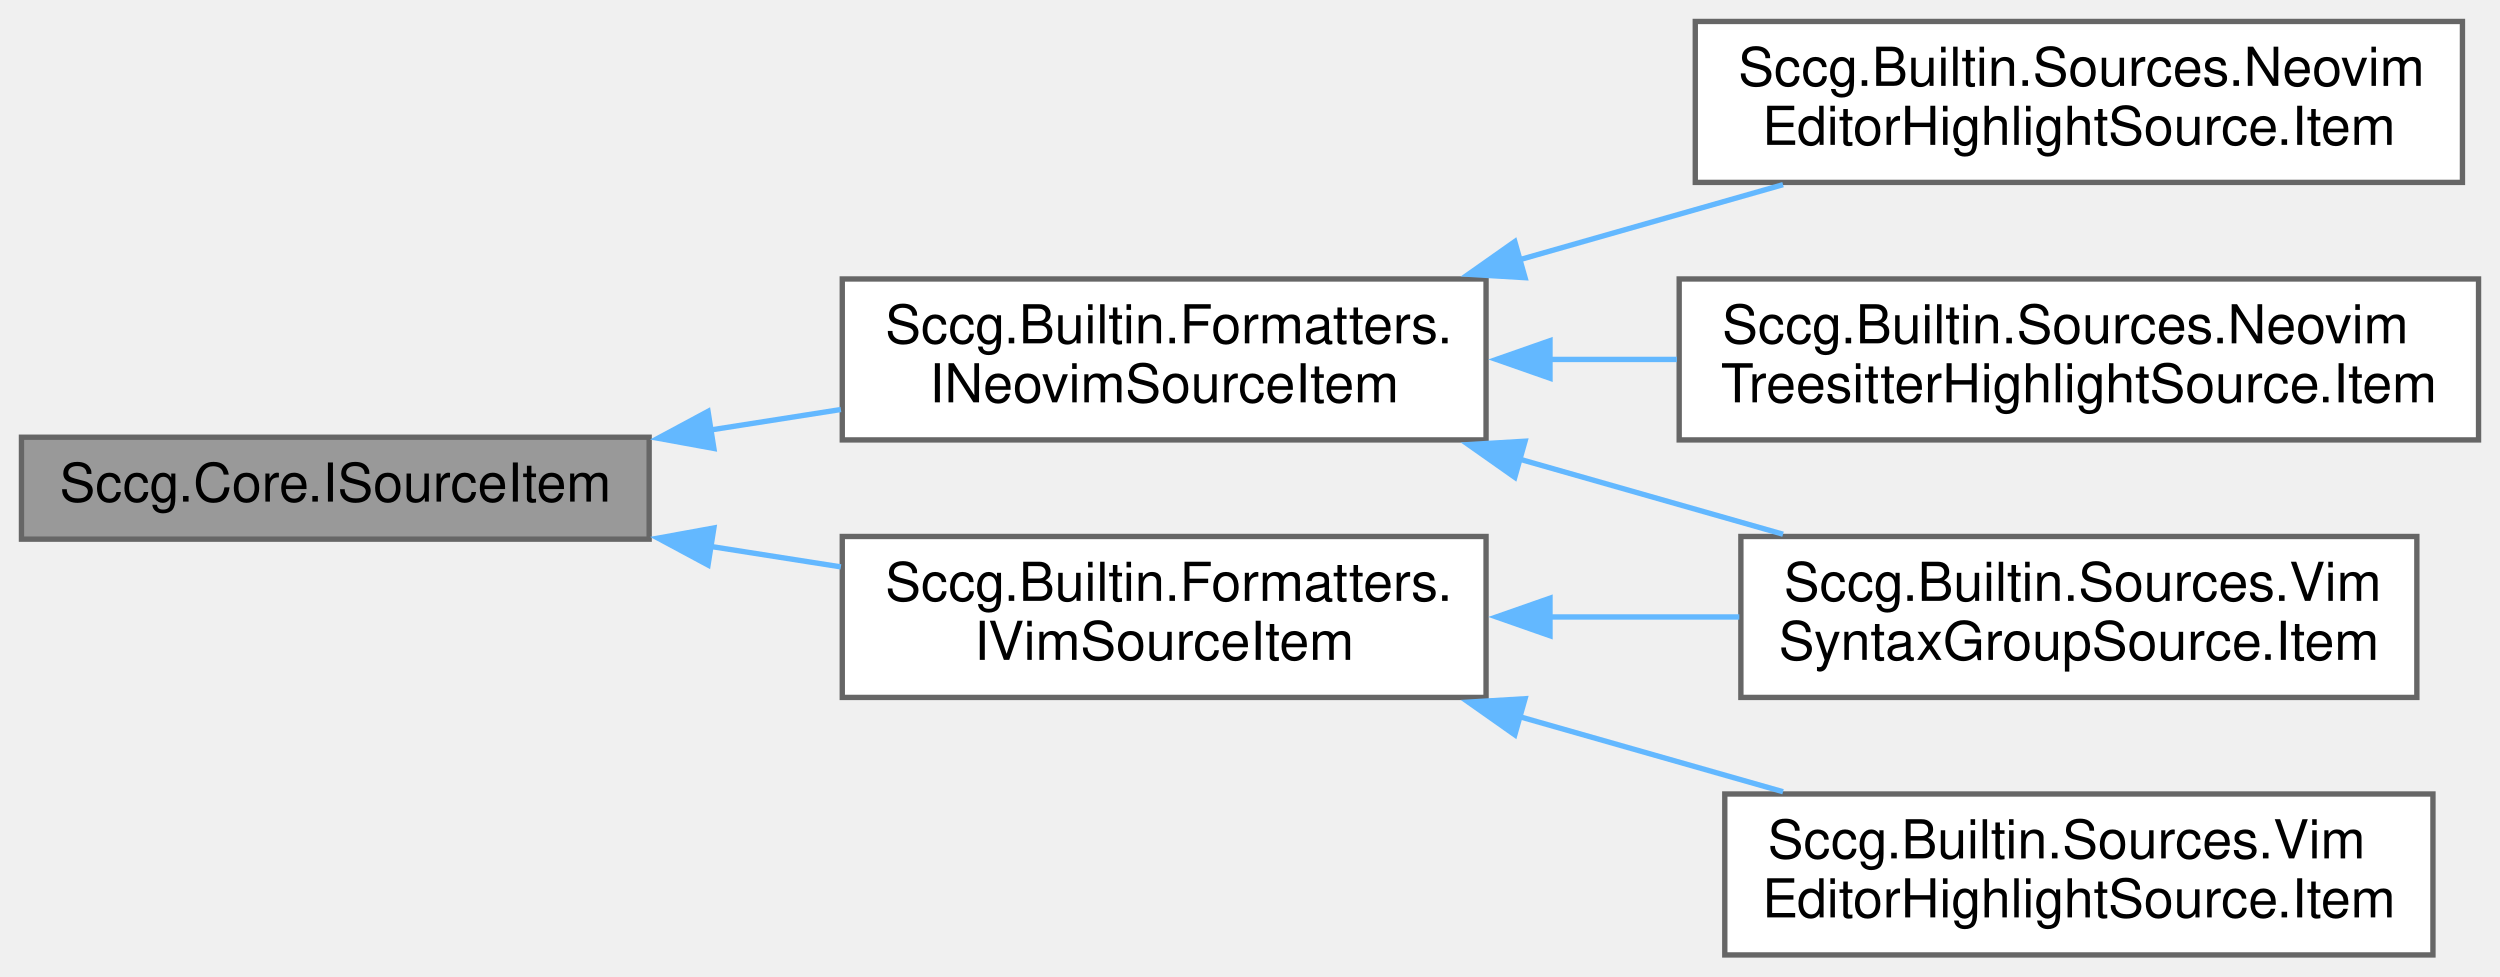
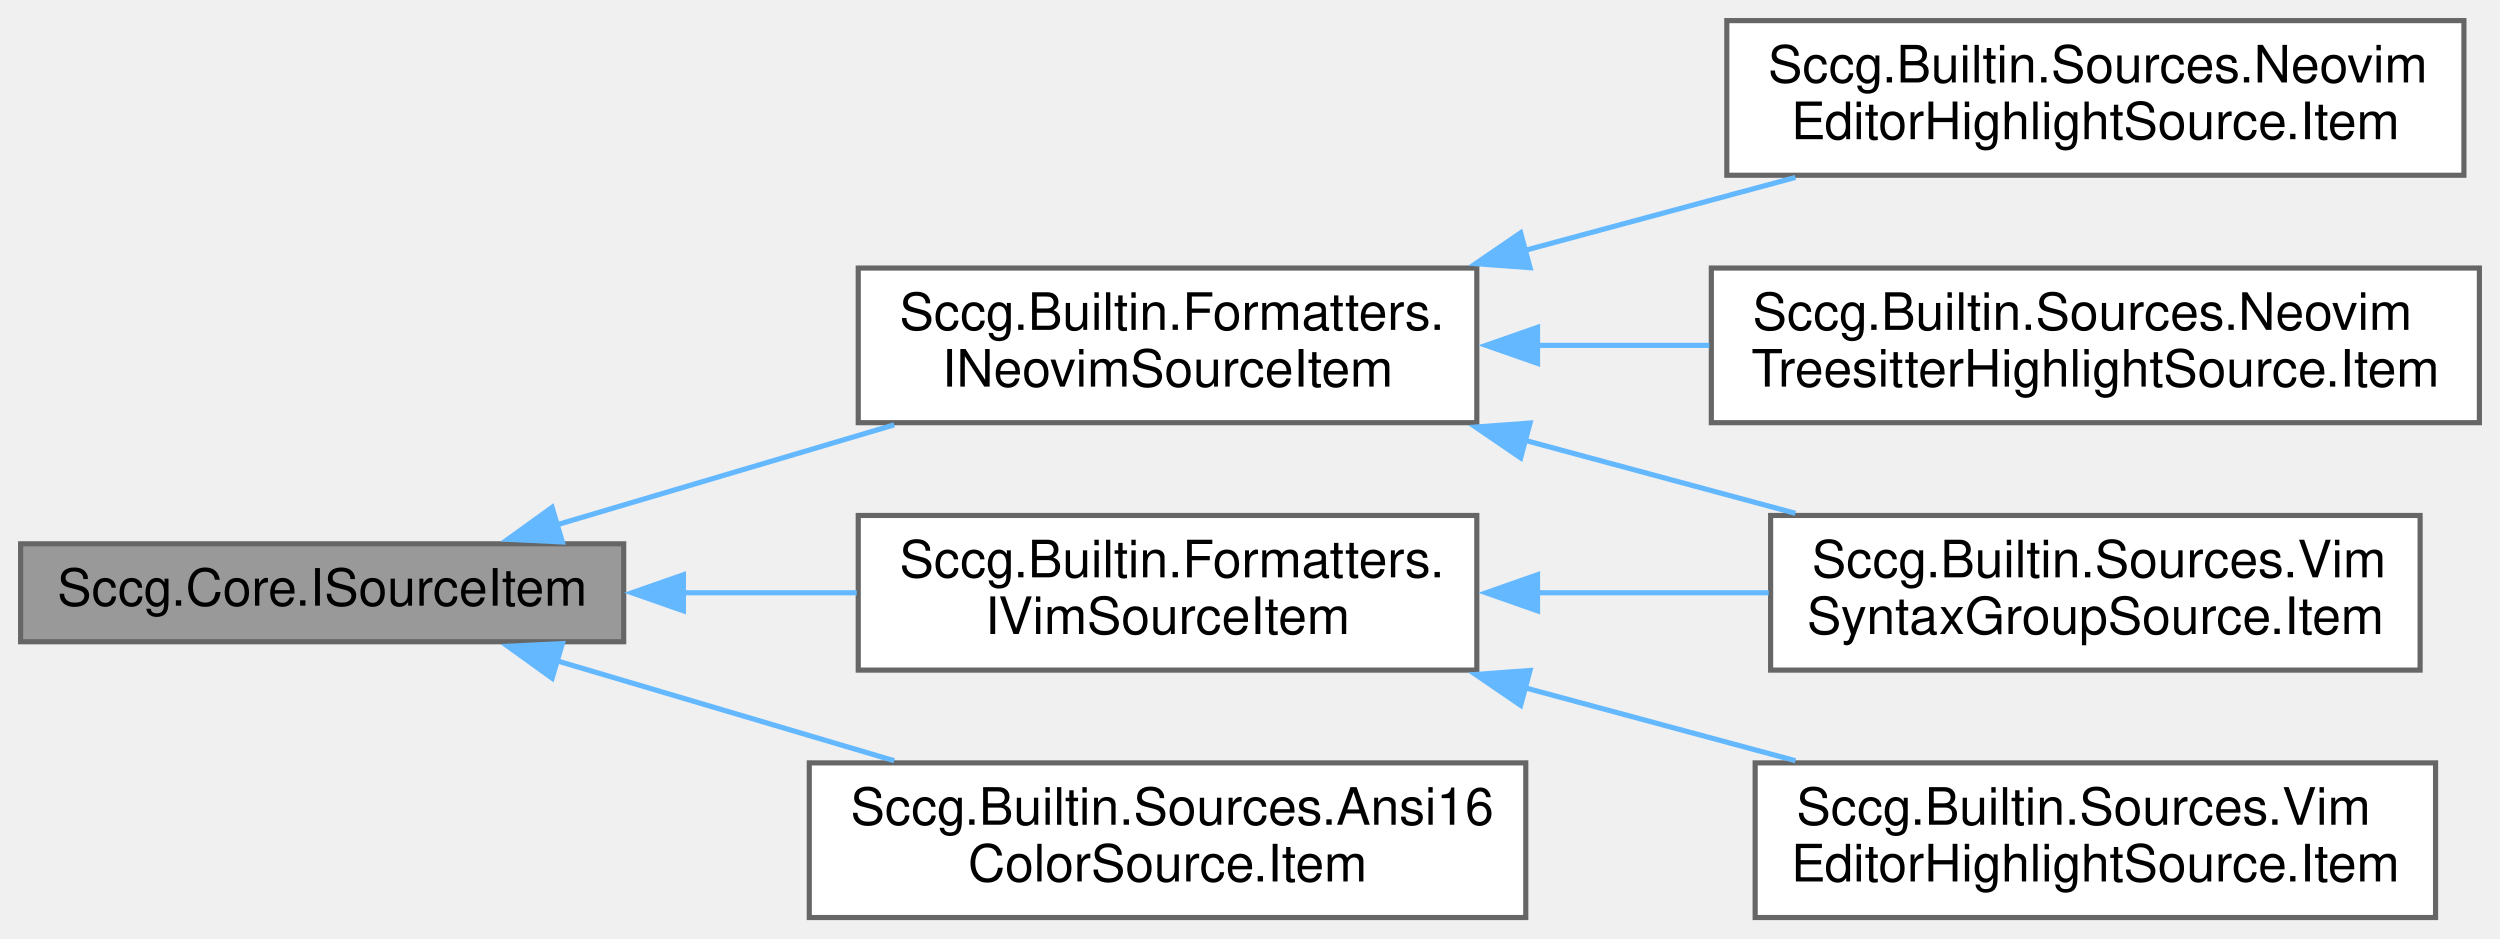
- <svg xmlns="http://www.w3.org/2000/svg" xmlns:xlink="http://www.w3.org/1999/xlink" width="466pt" height="182pt" viewBox="0.00 0.00 466.00 182.00">
+ <svg xmlns="http://www.w3.org/2000/svg" xmlns:xlink="http://www.w3.org/1999/xlink" width="485pt" height="182pt" viewBox="0.00 0.00 485.00 182.00">
  <g id="graph0" class="graph" transform="scale(1 1) rotate(0) translate(4 178)">
    <g id="node1" class="node">
      <g id="a_node1">
        <a xlink:title=" ">
-           <polygon fill="#999999" stroke="#666666" points="117,-96.5 0,-96.5 0,-77.5 117,-77.5 117,-96.5" />
-           <text text-anchor="middle" x="58.5" y="-84.5" font-family="Helvetica,sans-Serif" font-size="10.00">Sccg.Core.ISourceItem</text>
+           <polygon fill="#999999" stroke="#666666" points="117,-72.5 0,-72.5 0,-53.5 117,-53.5 117,-72.5" />
+           <text text-anchor="middle" x="58.5" y="-60.5" font-family="Helvetica,sans-Serif" font-size="10.00">Sccg.Core.ISourceItem</text>
        </a>
      </g>
    </g>
    <g id="node2" class="node">
      <g id="a_node2">
        <a xlink:href="interfaceSccg_1_1Builtin_1_1Formatters_1_1INeovimSourceItem.html" target="_top" xlink:title=" ">
-           <polygon fill="white" stroke="#666666" points="273,-126 153,-126 153,-96 273,-96 273,-126" />
-           <text text-anchor="start" x="161" y="-114" font-family="Helvetica,sans-Serif" font-size="10.00">Sccg.Builtin.Formatters.</text>
-           <text text-anchor="middle" x="213" y="-103" font-family="Helvetica,sans-Serif" font-size="10.00">INeovimSourceItem</text>
+           <polygon fill="white" stroke="#666666" points="282.5,-126 162.5,-126 162.5,-96 282.5,-96 282.5,-126" />
+           <text text-anchor="start" x="170.5" y="-114" font-family="Helvetica,sans-Serif" font-size="10.00">Sccg.Builtin.Formatters.</text>
+           <text text-anchor="middle" x="222.5" y="-103" font-family="Helvetica,sans-Serif" font-size="10.00">INeovimSourceItem</text>
        </a>
      </g>
    </g>
    <g id="edge1" class="edge">
-       <path fill="none" stroke="#63b8ff" d="M128.49,-97.86C136.59,-99.13 144.79,-100.42 152.74,-101.67" />
-       <polygon fill="#63b8ff" stroke="#63b8ff" points="129.07,-94.41 118.65,-96.31 127.98,-101.32 129.07,-94.41" />
+       <path fill="none" stroke="#63b8ff" d="M103.89,-76.15C124.18,-82.16 148.34,-89.32 169.47,-95.58" />
+       <polygon fill="#63b8ff" stroke="#63b8ff" points="105.1,-72.86 94.52,-73.38 103.11,-79.57 105.1,-72.86" />
    </g>
    <g id="node6" class="node">
      <g id="a_node6">
        <a xlink:href="interfaceSccg_1_1Builtin_1_1Formatters_1_1IVimSourceItem.html" target="_top" xlink:title=" ">
-           <polygon fill="white" stroke="#666666" points="273,-78 153,-78 153,-48 273,-48 273,-78" />
-           <text text-anchor="start" x="161" y="-66" font-family="Helvetica,sans-Serif" font-size="10.00">Sccg.Builtin.Formatters.</text>
-           <text text-anchor="middle" x="213" y="-55" font-family="Helvetica,sans-Serif" font-size="10.00">IVimSourceItem</text>
+           <polygon fill="white" stroke="#666666" points="282.5,-78 162.5,-78 162.5,-48 282.5,-48 282.5,-78" />
+           <text text-anchor="start" x="170.5" y="-66" font-family="Helvetica,sans-Serif" font-size="10.00">Sccg.Builtin.Formatters.</text>
+           <text text-anchor="middle" x="222.5" y="-55" font-family="Helvetica,sans-Serif" font-size="10.00">IVimSourceItem</text>
        </a>
      </g>
    </g>
    <g id="edge5" class="edge">
-       <path fill="none" stroke="#63b8ff" d="M128.49,-76.14C136.59,-74.87 144.79,-73.58 152.74,-72.33" />
-       <polygon fill="#63b8ff" stroke="#63b8ff" points="127.98,-72.68 118.65,-77.69 129.07,-79.59 127.98,-72.68" />
+       <path fill="none" stroke="#63b8ff" d="M128.58,-63C139.77,-63 151.27,-63 162.2,-63" />
+       <polygon fill="#63b8ff" stroke="#63b8ff" points="128.58,-59.5 118.58,-63 128.58,-66.5 128.58,-59.5" />
+     </g>
+     <g id="node8" class="node">
+       <g id="a_node8">
+         <a xlink:href="classSccg_1_1Builtin_1_1Sources_1_1Ansi16ColorSource_1_1Item.html" target="_top" xlink:title=" ">
+           <polygon fill="white" stroke="#666666" points="292,-30 153,-30 153,0 292,0 292,-30" />
+           <text text-anchor="start" x="161" y="-18" font-family="Helvetica,sans-Serif" font-size="10.00">Sccg.Builtin.Sources.Ansi16</text>
+           <text text-anchor="middle" x="222.5" y="-7" font-family="Helvetica,sans-Serif" font-size="10.00">ColorSource.Item</text>
+         </a>
+       </g>
+     </g>
+     <g id="edge8" class="edge">
+       <path fill="none" stroke="#63b8ff" d="M103.89,-49.85C124.18,-43.84 148.34,-36.68 169.47,-30.42" />
+       <polygon fill="#63b8ff" stroke="#63b8ff" points="103.11,-46.43 94.52,-52.62 105.1,-53.14 103.11,-46.43" />
    </g>
    <g id="node3" class="node">
      <g id="a_node3">
        <a xlink:href="classSccg_1_1Builtin_1_1Sources_1_1NeovimEditorHighlightSource_1_1Item.html" target="_top" xlink:title=" ">
-           <polygon fill="white" stroke="#666666" points="455,-174 312,-174 312,-144 455,-144 455,-174" />
-           <text text-anchor="start" x="320" y="-162" font-family="Helvetica,sans-Serif" font-size="10.00">Sccg.Builtin.Sources.Neovim</text>
-           <text text-anchor="middle" x="383.5" y="-151" font-family="Helvetica,sans-Serif" font-size="10.00">EditorHighlightSource.Item</text>
+           <polygon fill="white" stroke="#666666" points="474,-174 331,-174 331,-144 474,-144 474,-174" />
+           <text text-anchor="start" x="339" y="-162" font-family="Helvetica,sans-Serif" font-size="10.00">Sccg.Builtin.Sources.Neovim</text>
+           <text text-anchor="middle" x="402.5" y="-151" font-family="Helvetica,sans-Serif" font-size="10.00">EditorHighlightSource.Item</text>
        </a>
      </g>
    </g>
    <g id="edge2" class="edge">
-       <path fill="none" stroke="#63b8ff" d="M279.29,-129.6C295.51,-134.22 312.73,-139.13 328.36,-143.58" />
-       <polygon fill="#63b8ff" stroke="#63b8ff" points="280.27,-126.24 269.7,-126.87 278.36,-132.97 280.27,-126.24" />
+       <path fill="none" stroke="#63b8ff" d="M291.48,-129.33C308.91,-134.03 327.48,-139.04 344.31,-143.58" />
+       <polygon fill="#63b8ff" stroke="#63b8ff" points="292.83,-126.07 282.26,-126.85 291.01,-132.83 292.83,-126.07" />
    </g>
    <g id="node4" class="node">
      <g id="a_node4">
        <a xlink:href="classSccg_1_1Builtin_1_1Sources_1_1NeovimTreesitterHighlightSource_1_1Item.html" target="_top" xlink:title=" ">
-           <polygon fill="white" stroke="#666666" points="458,-126 309,-126 309,-96 458,-96 458,-126" />
-           <text text-anchor="start" x="317" y="-114" font-family="Helvetica,sans-Serif" font-size="10.00">Sccg.Builtin.Sources.Neovim</text>
-           <text text-anchor="middle" x="383.5" y="-103" font-family="Helvetica,sans-Serif" font-size="10.00">TreesitterHighlightSource.Item</text>
+           <polygon fill="white" stroke="#666666" points="477,-126 328,-126 328,-96 477,-96 477,-126" />
+           <text text-anchor="start" x="336" y="-114" font-family="Helvetica,sans-Serif" font-size="10.00">Sccg.Builtin.Sources.Neovim</text>
+           <text text-anchor="middle" x="402.5" y="-103" font-family="Helvetica,sans-Serif" font-size="10.00">TreesitterHighlightSource.Item</text>
        </a>
      </g>
    </g>
    <g id="edge3" class="edge">
-       <path fill="none" stroke="#63b8ff" d="M284.78,-111C292.64,-111 300.67,-111 308.57,-111" />
-       <polygon fill="#63b8ff" stroke="#63b8ff" points="284.92,-107.5 274.92,-111 284.92,-114.5 284.92,-107.5" />
+       <path fill="none" stroke="#63b8ff" d="M294.08,-111C305.1,-111 316.51,-111 327.6,-111" />
+       <polygon fill="#63b8ff" stroke="#63b8ff" points="294.28,-107.5 284.28,-111 294.28,-114.5 294.28,-107.5" />
    </g>
    <g id="node5" class="node">
      <g id="a_node5">
        <a xlink:href="classSccg_1_1Builtin_1_1Sources_1_1VimSyntaxGroupSource_1_1Item.html" target="_top" xlink:title=" ">
-           <polygon fill="white" stroke="#666666" points="446.5,-78 320.5,-78 320.5,-48 446.5,-48 446.5,-78" />
-           <text text-anchor="start" x="328.5" y="-66" font-family="Helvetica,sans-Serif" font-size="10.00">Sccg.Builtin.Sources.Vim</text>
-           <text text-anchor="middle" x="383.5" y="-55" font-family="Helvetica,sans-Serif" font-size="10.00">SyntaxGroupSource.Item</text>
+           <polygon fill="white" stroke="#666666" points="465.5,-78 339.5,-78 339.5,-48 465.5,-48 465.5,-78" />
+           <text text-anchor="start" x="347.5" y="-66" font-family="Helvetica,sans-Serif" font-size="10.00">Sccg.Builtin.Sources.Vim</text>
+           <text text-anchor="middle" x="402.5" y="-55" font-family="Helvetica,sans-Serif" font-size="10.00">SyntaxGroupSource.Item</text>
        </a>
      </g>
    </g>
    <g id="edge4" class="edge">
-       <path fill="none" stroke="#63b8ff" d="M279.29,-92.4C295.51,-87.78 312.73,-82.87 328.36,-78.42" />
-       <polygon fill="#63b8ff" stroke="#63b8ff" points="278.36,-89.03 269.7,-95.13 280.27,-95.76 278.36,-89.03" />
+       <path fill="none" stroke="#63b8ff" d="M291.48,-92.67C308.91,-87.97 327.48,-82.96 344.31,-78.42" />
+       <polygon fill="#63b8ff" stroke="#63b8ff" points="291.01,-89.17 282.26,-95.15 292.83,-95.93 291.01,-89.17" />
    </g>
    <g id="edge7" class="edge">
-       <path fill="none" stroke="#63b8ff" d="M284.6,-63C296.42,-63 308.61,-63 320.21,-63" />
-       <polygon fill="#63b8ff" stroke="#63b8ff" points="284.92,-59.5 274.92,-63 284.92,-66.5 284.92,-59.5" />
+       <path fill="none" stroke="#63b8ff" d="M294,-63C308.91,-63 324.55,-63 339.13,-63" />
+       <polygon fill="#63b8ff" stroke="#63b8ff" points="294.28,-59.5 284.28,-63 294.28,-66.5 294.28,-59.5" />
    </g>
    <g id="node7" class="node">
      <g id="a_node7">
        <a xlink:href="classSccg_1_1Builtin_1_1Sources_1_1VimEditorHighlightSource_1_1Item.html" target="_top" xlink:title=" ">
-           <polygon fill="white" stroke="#666666" points="449.5,-30 317.5,-30 317.5,0 449.5,0 449.5,-30" />
-           <text text-anchor="start" x="325.5" y="-18" font-family="Helvetica,sans-Serif" font-size="10.00">Sccg.Builtin.Sources.Vim</text>
-           <text text-anchor="middle" x="383.5" y="-7" font-family="Helvetica,sans-Serif" font-size="10.00">EditorHighlightSource.Item</text>
+           <polygon fill="white" stroke="#666666" points="468.5,-30 336.5,-30 336.5,0 468.5,0 468.5,-30" />
+           <text text-anchor="start" x="344.5" y="-18" font-family="Helvetica,sans-Serif" font-size="10.00">Sccg.Builtin.Sources.Vim</text>
+           <text text-anchor="middle" x="402.5" y="-7" font-family="Helvetica,sans-Serif" font-size="10.00">EditorHighlightSource.Item</text>
        </a>
      </g>
    </g>
    <g id="edge6" class="edge">
-       <path fill="none" stroke="#63b8ff" d="M279.29,-44.4C295.51,-39.78 312.73,-34.87 328.36,-30.42" />
-       <polygon fill="#63b8ff" stroke="#63b8ff" points="278.36,-41.03 269.7,-47.13 280.27,-47.76 278.36,-41.03" />
+       <path fill="none" stroke="#63b8ff" d="M291.48,-44.67C308.91,-39.97 327.48,-34.96 344.31,-30.42" />
+       <polygon fill="#63b8ff" stroke="#63b8ff" points="291.01,-41.17 282.26,-47.15 292.83,-47.93 291.01,-41.17" />
    </g>
  </g>
</svg>
